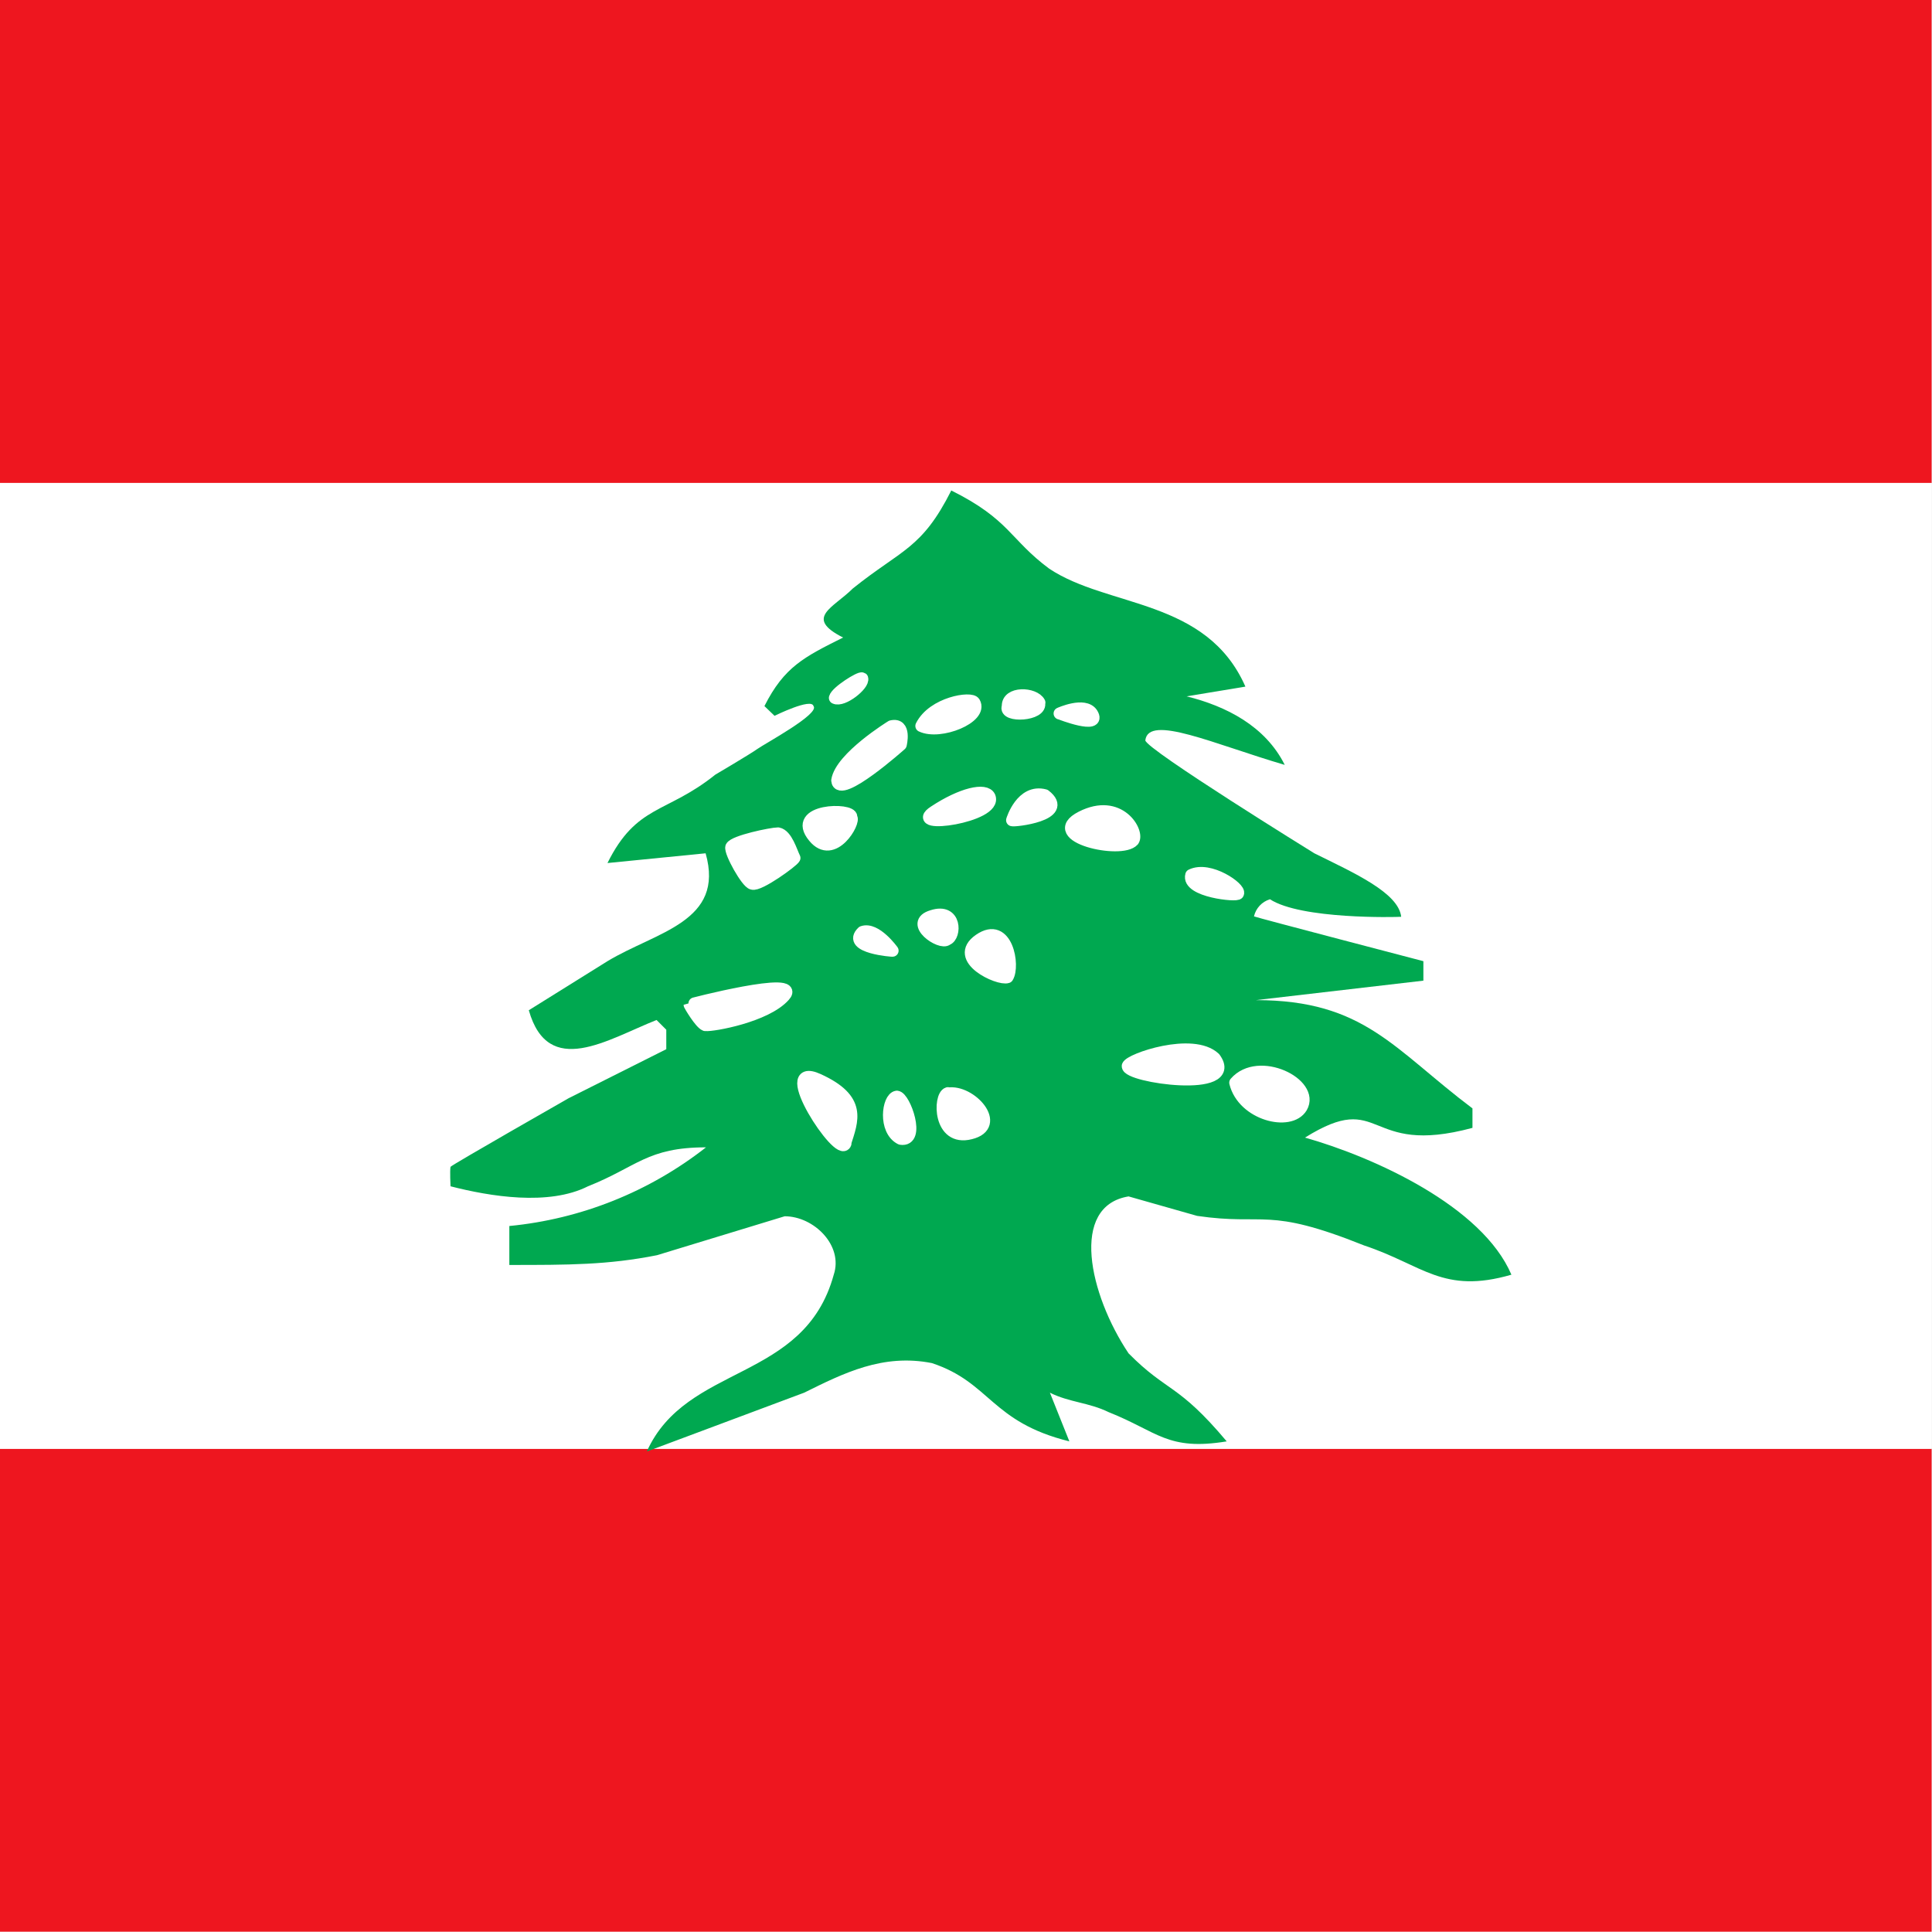
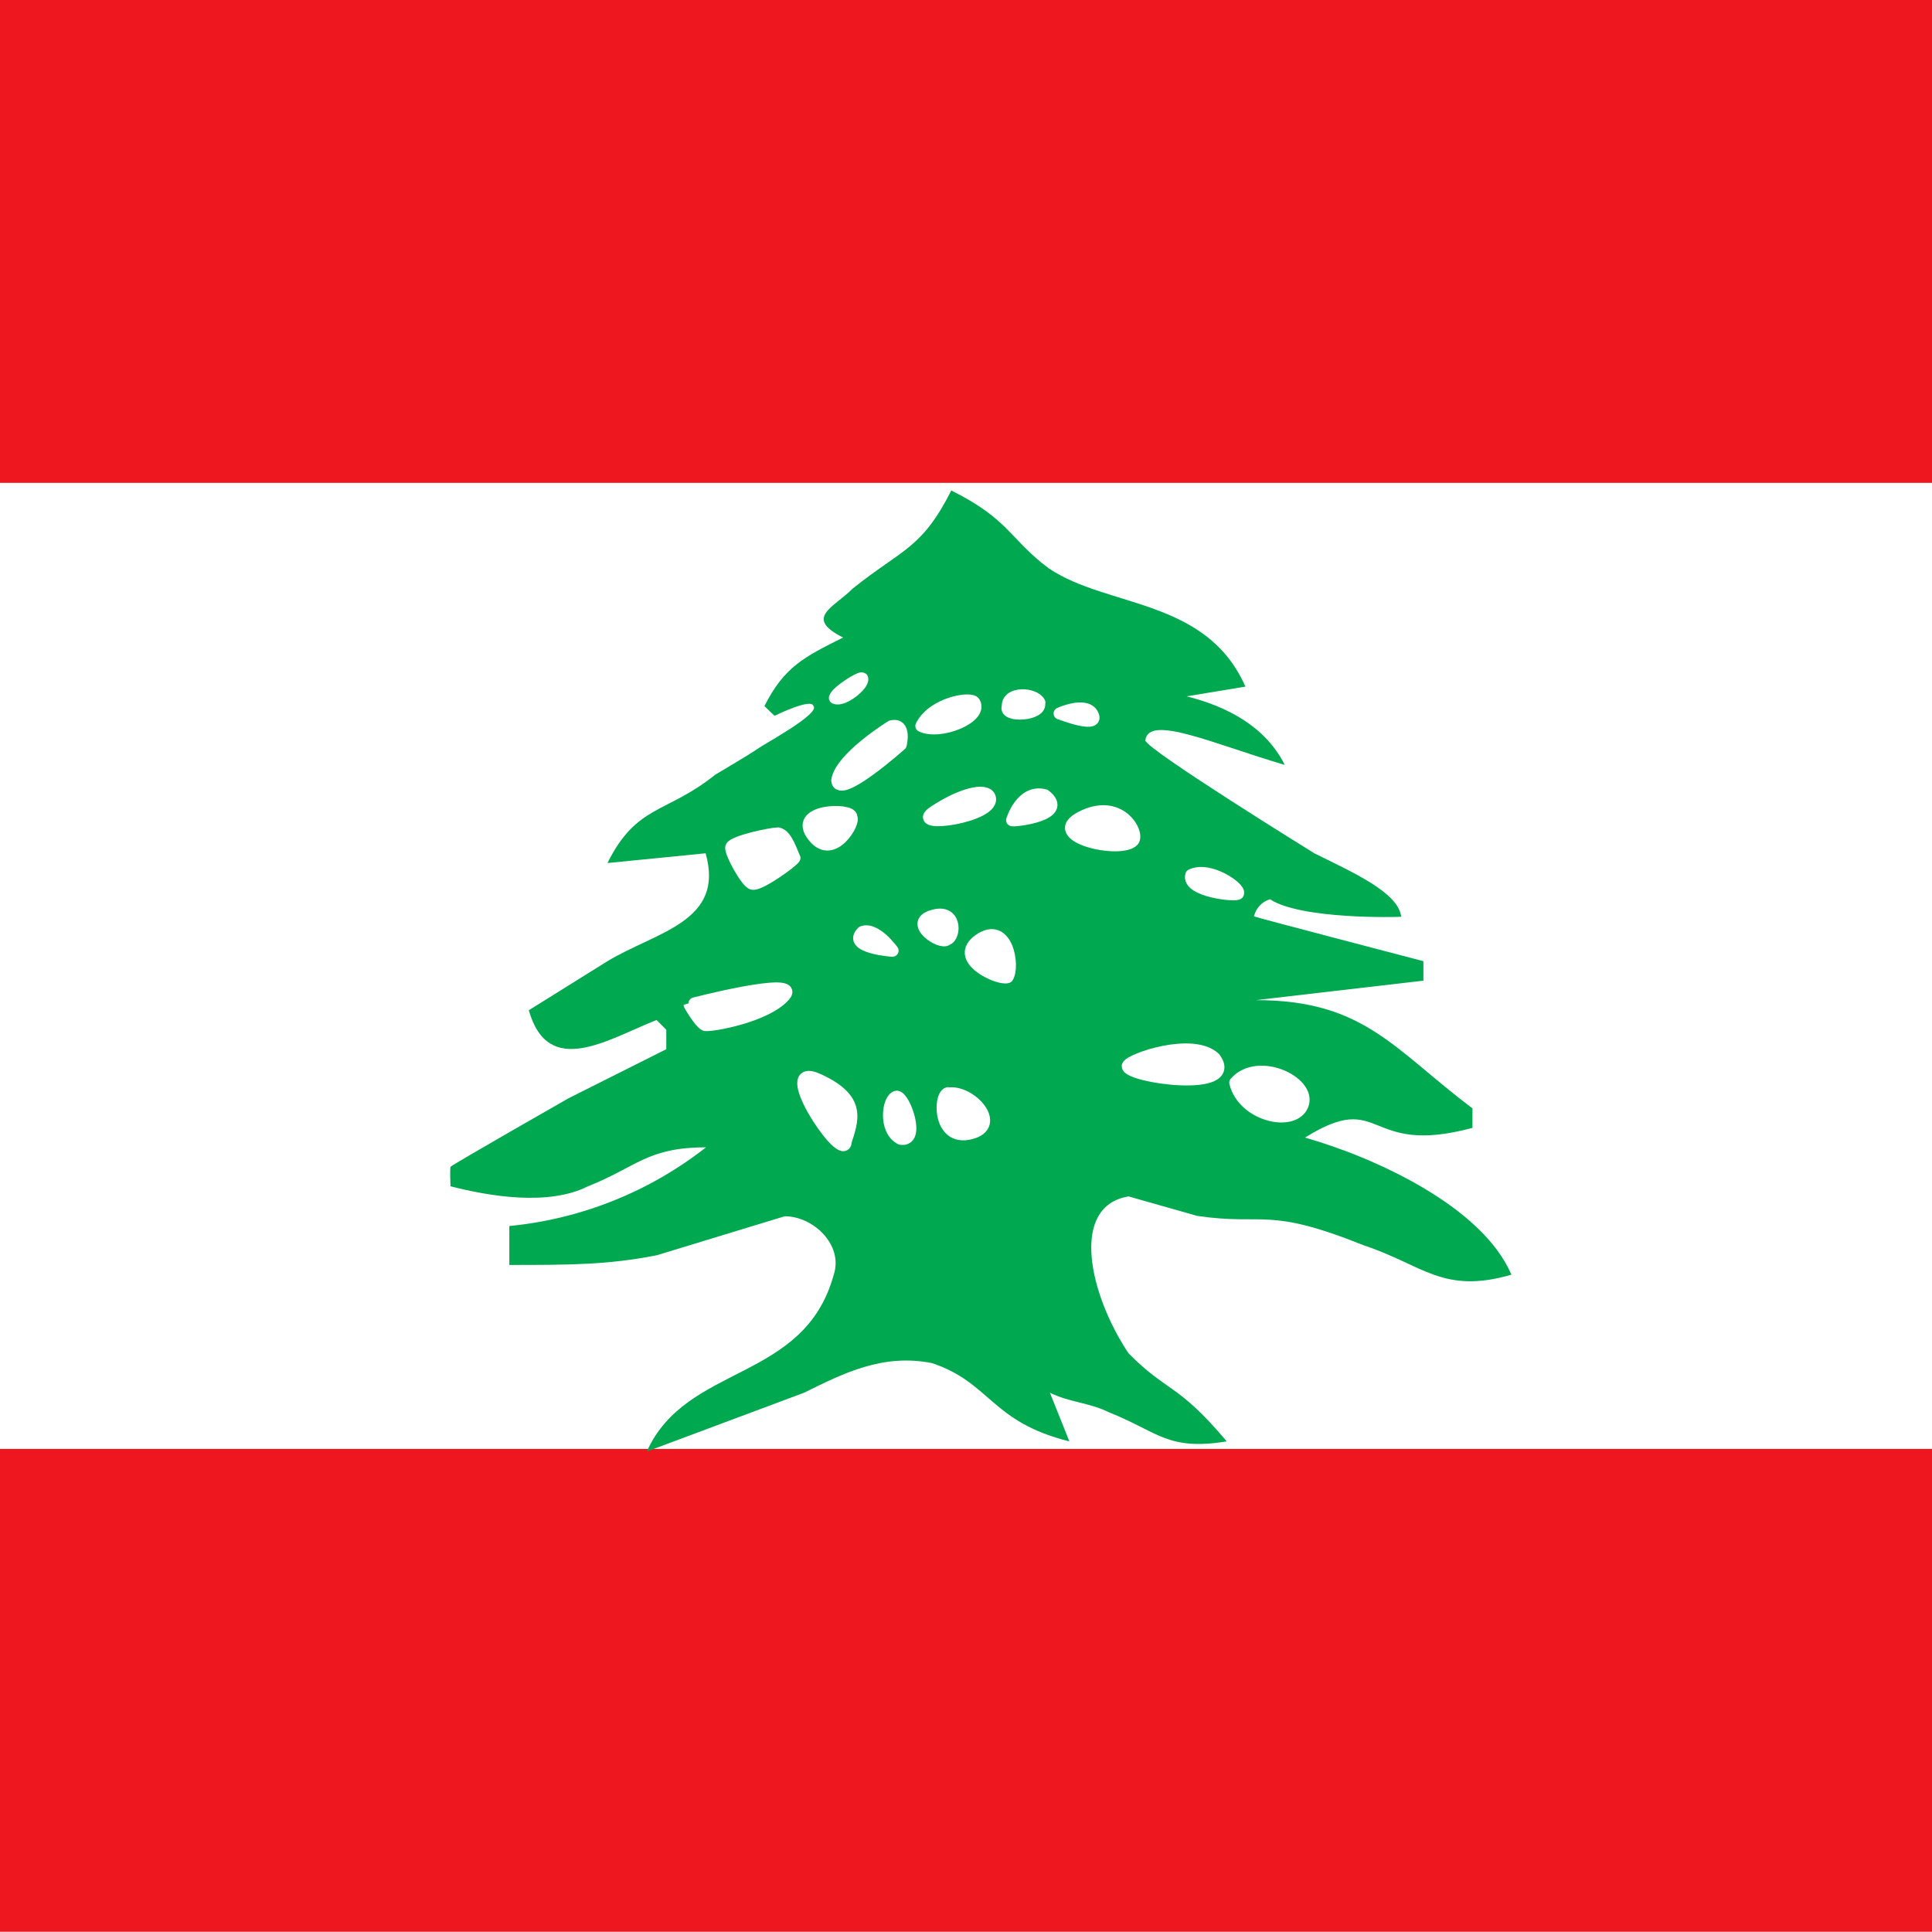
<svg xmlns="http://www.w3.org/2000/svg" id="flag-icons-lb" viewBox="0 0 512 512">
-   <defs>
-     <clipPath id="lb-a">
-       <path fill-opacity=".7" d="M124 0h496v496H124z" />
-     </clipPath>
-   </defs>
-   <g clip-path="url(#lb-a)" transform="translate(-128)scale(1.0321)">
+   <g transform="translate(-128)scale(1.0321)">
    <g fill-rule="evenodd" stroke-width="1pt">
      <path fill="#EE161F" d="M0 372h744v124H0zM0 0h744v124H0z" />
      <path fill="#fff" d="M0 124h744v248H0z" />
    </g>
    <path fill="#00A850" d="M368.3 125.9c-7.6 15.1-12.7 15.1-25.3 25.2-5 5-12.6 7.5-2.5 12.6-10 5-15.1 7.5-20.2 17.6l2.6 2.5s9.5-4.7 10-2.5c1.7 2-12.6 9.7-14.4 11s-10.8 6.6-10.8 6.6c-12.6 10.1-20.2 7.6-27.7 22.7l25.2-2.5c5 17.6-12.6 20.1-25.2 27.7l-20.2 12.6c5 17.6 20.2 7.5 32.8 2.5l2.5 2.5v5L270 282s-29.8 17-30.3 17.6c-.2 1 0 5 0 5 10.1 2.6 25.2 5.1 35.3 0 12.6-5 15.2-10 30.3-10a97 97 0 0 1-50.5 20.2v10c15.2 0 25.3 0 37.9-2.5l32.8-10c7.5 0 15.1 7.5 12.6 15-7.6 27.7-37.8 22.7-48 45.4l40.4-15.1c10.1-5 20.2-10.1 32.8-7.6 15.1 5 15.1 15.1 35.3 20.1l-5-12.5c5 2.5 10 2.5 15.1 5 12.6 5 15.1 10 30.3 7.5-12.6-15-15.2-12.5-25.2-22.6-10.1-15.1-15.2-37.8 0-40.3l17.6 5c17.7 2.6 17.7-2.5 42.9 7.6 15.1 5 20.2 12.6 37.8 7.5-7.5-17.6-35.3-30.2-53-35.2 20.2-12.6 15.2 5 43-2.5v-5c-20.2-15.2-27.8-27.8-55.6-27.8l43-5v-5S447 235.7 446 235.3a6 6 0 0 1 4.1-4.4c8 5.2 32.3 4.6 33.7 4.5-.7-6.2-12.2-11.3-22.3-16.3 0 0-43.2-26.7-43.4-29 .8-6.8 17.7 1 35.8 6.3-5-10-15.1-15.1-25.2-17.6l15.1-2.5c-10-22.7-35.3-20.2-50.4-30.3-10.1-7.5-10.1-12.6-25.2-20.1z" />
    <path fill="#fff" fill-rule="evenodd" stroke="#fff" stroke-linecap="round" stroke-linejoin="round" stroke-width="3.1" d="M341 293.6c1.9-6 4.3-11.3-6.9-16.4s5.6 20.5 7 16.4zm13.3-12c-2.3.3-3.4 8.6 1 10.8 5.1.8 1-10.7-1-10.8m13.1-.9c-2.3.7-2.4 12.4 5.8 10.3 8.3-2 0-11.2-5.8-10.2zm15.3-29.8c1.8-2.8-.1-14.5-7.2-9.6s5 10.4 7.2 9.6m-15.5-9.7c2.2-.8 2.4-8-3.8-6-6.2 1.8 2.2 7.5 3.8 6m-14 2.9s-4.3-6-7.7-4.8c-4.2 4 8 4.9 7.7 4.8m-48 19.1c1.8.2 15.5-2.2 20.2-7.5 4.8-5.3-24.3 2.2-24.3 2.3s2.7 4.7 4 5.2zm136.7-33.8c.7-1.3-7.3-7-12-4.7-1.2 4.2 12 5.5 12 4.7M415 215.8c1.5-2.1-3.5-11-13.3-6s10.3 9.5 13.3 6m-31.1-5.2s2.4-8 8.4-6.4c6.6 5.1-8.1 6.7-8.4 6.4m-5.8-6c-1-2.2-7.1-.9-14.2 3.8-7.1 4.6 16.3 1.3 14.2-3.8m18-21.4s6.4-2.9 8.3 0c2.6 4.2-8.3 0-8.2 0zm-5.2-2.8c-1.3-2.5-8.3-2.8-8.1 1-1.2 2.8 9 2.3 8-1zm-16.7 0c-.7-1.5-10.6 0-13.6 6 4.8 2.3 15.8-2.2 13.6-6m-21.3 6.1s-13 8-13.9 13.9c.4 5 16.3-9.2 16.3-9.2s1.4-5.6-2.4-4.7m-14.5-7.3c.4-1.6 6.5-5.4 7-5 .5 1.6-5 6-7 5m4.2 30.6c.3-2.3-15.6-2.1-9.6 5.1 5 6.1 10.7-4 9.6-5zM328 220.3c-.8-1.6-2-5.9-4.2-6.3-1.7 0-11.3 2-12 3.5-.4 1.3 4 9.2 5.4 9.4 1.7.6 10.5-5.8 10.8-6.6m85.6 53.4c.5-1.7 16.7-7.3 22.3-2 6.6 9-22.7 4.8-22.3 2m44.6 10.6c3.5-6-11-13.2-17-6.3 2 8.2 14.1 11.2 17 6.3" />
  </g>
</svg>
